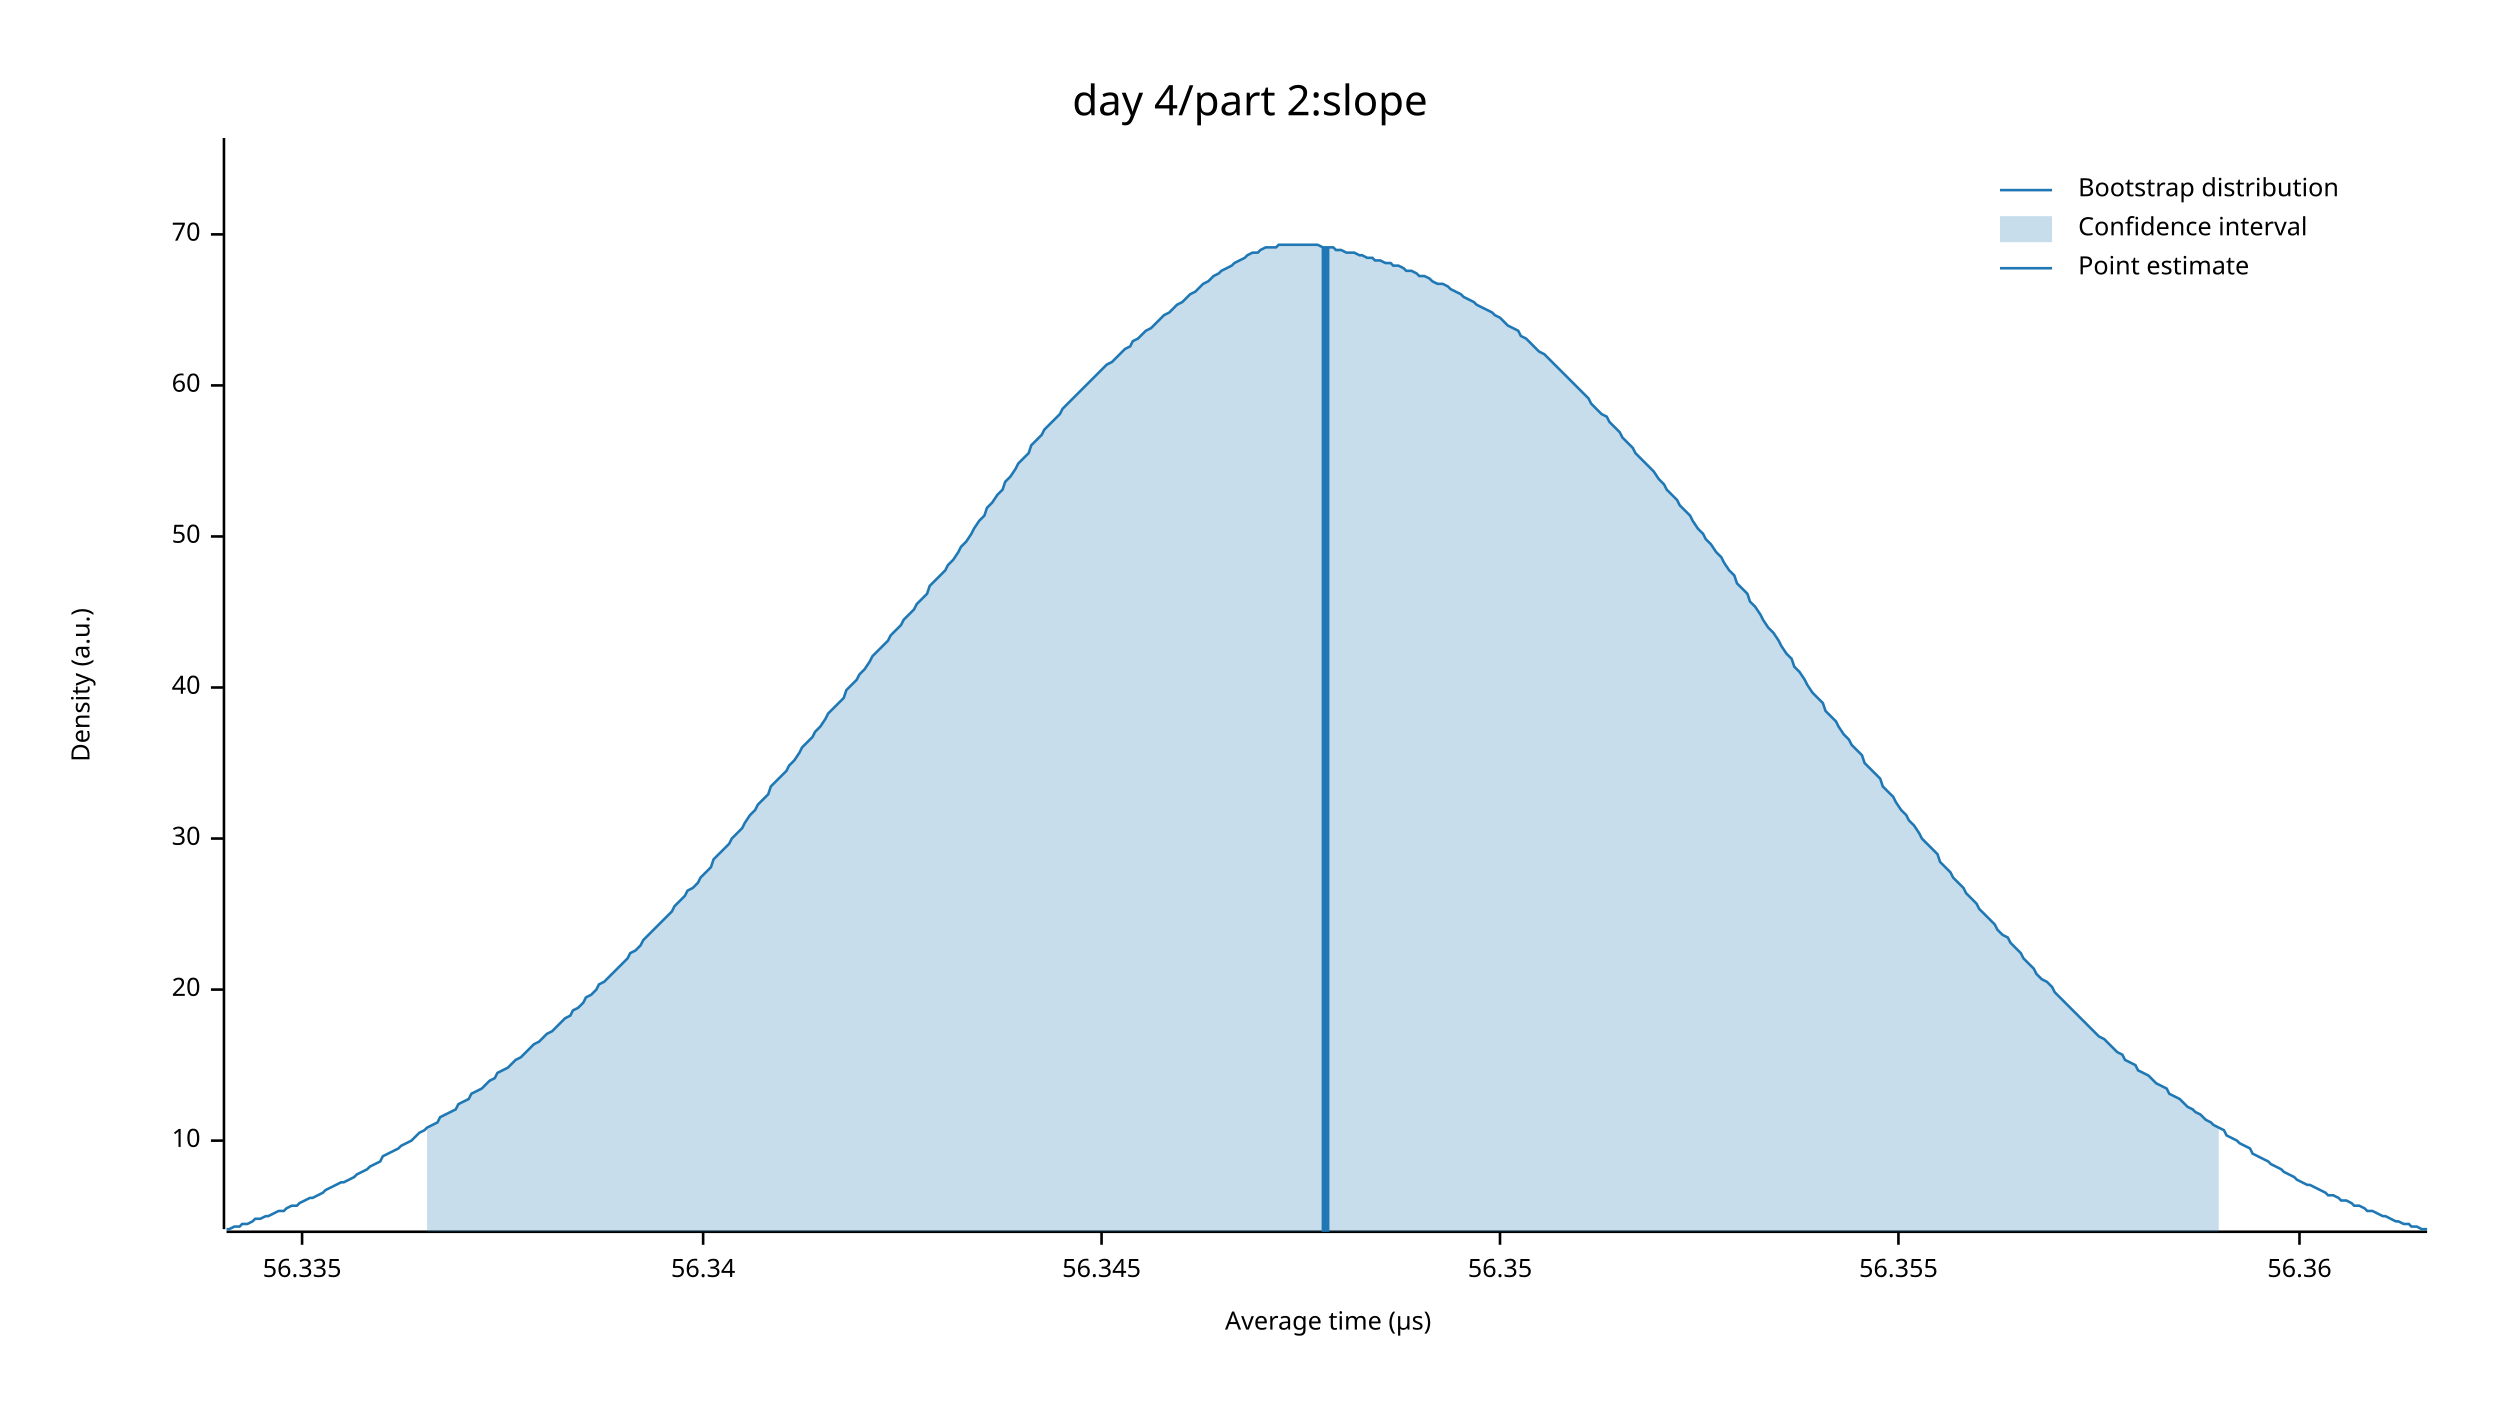
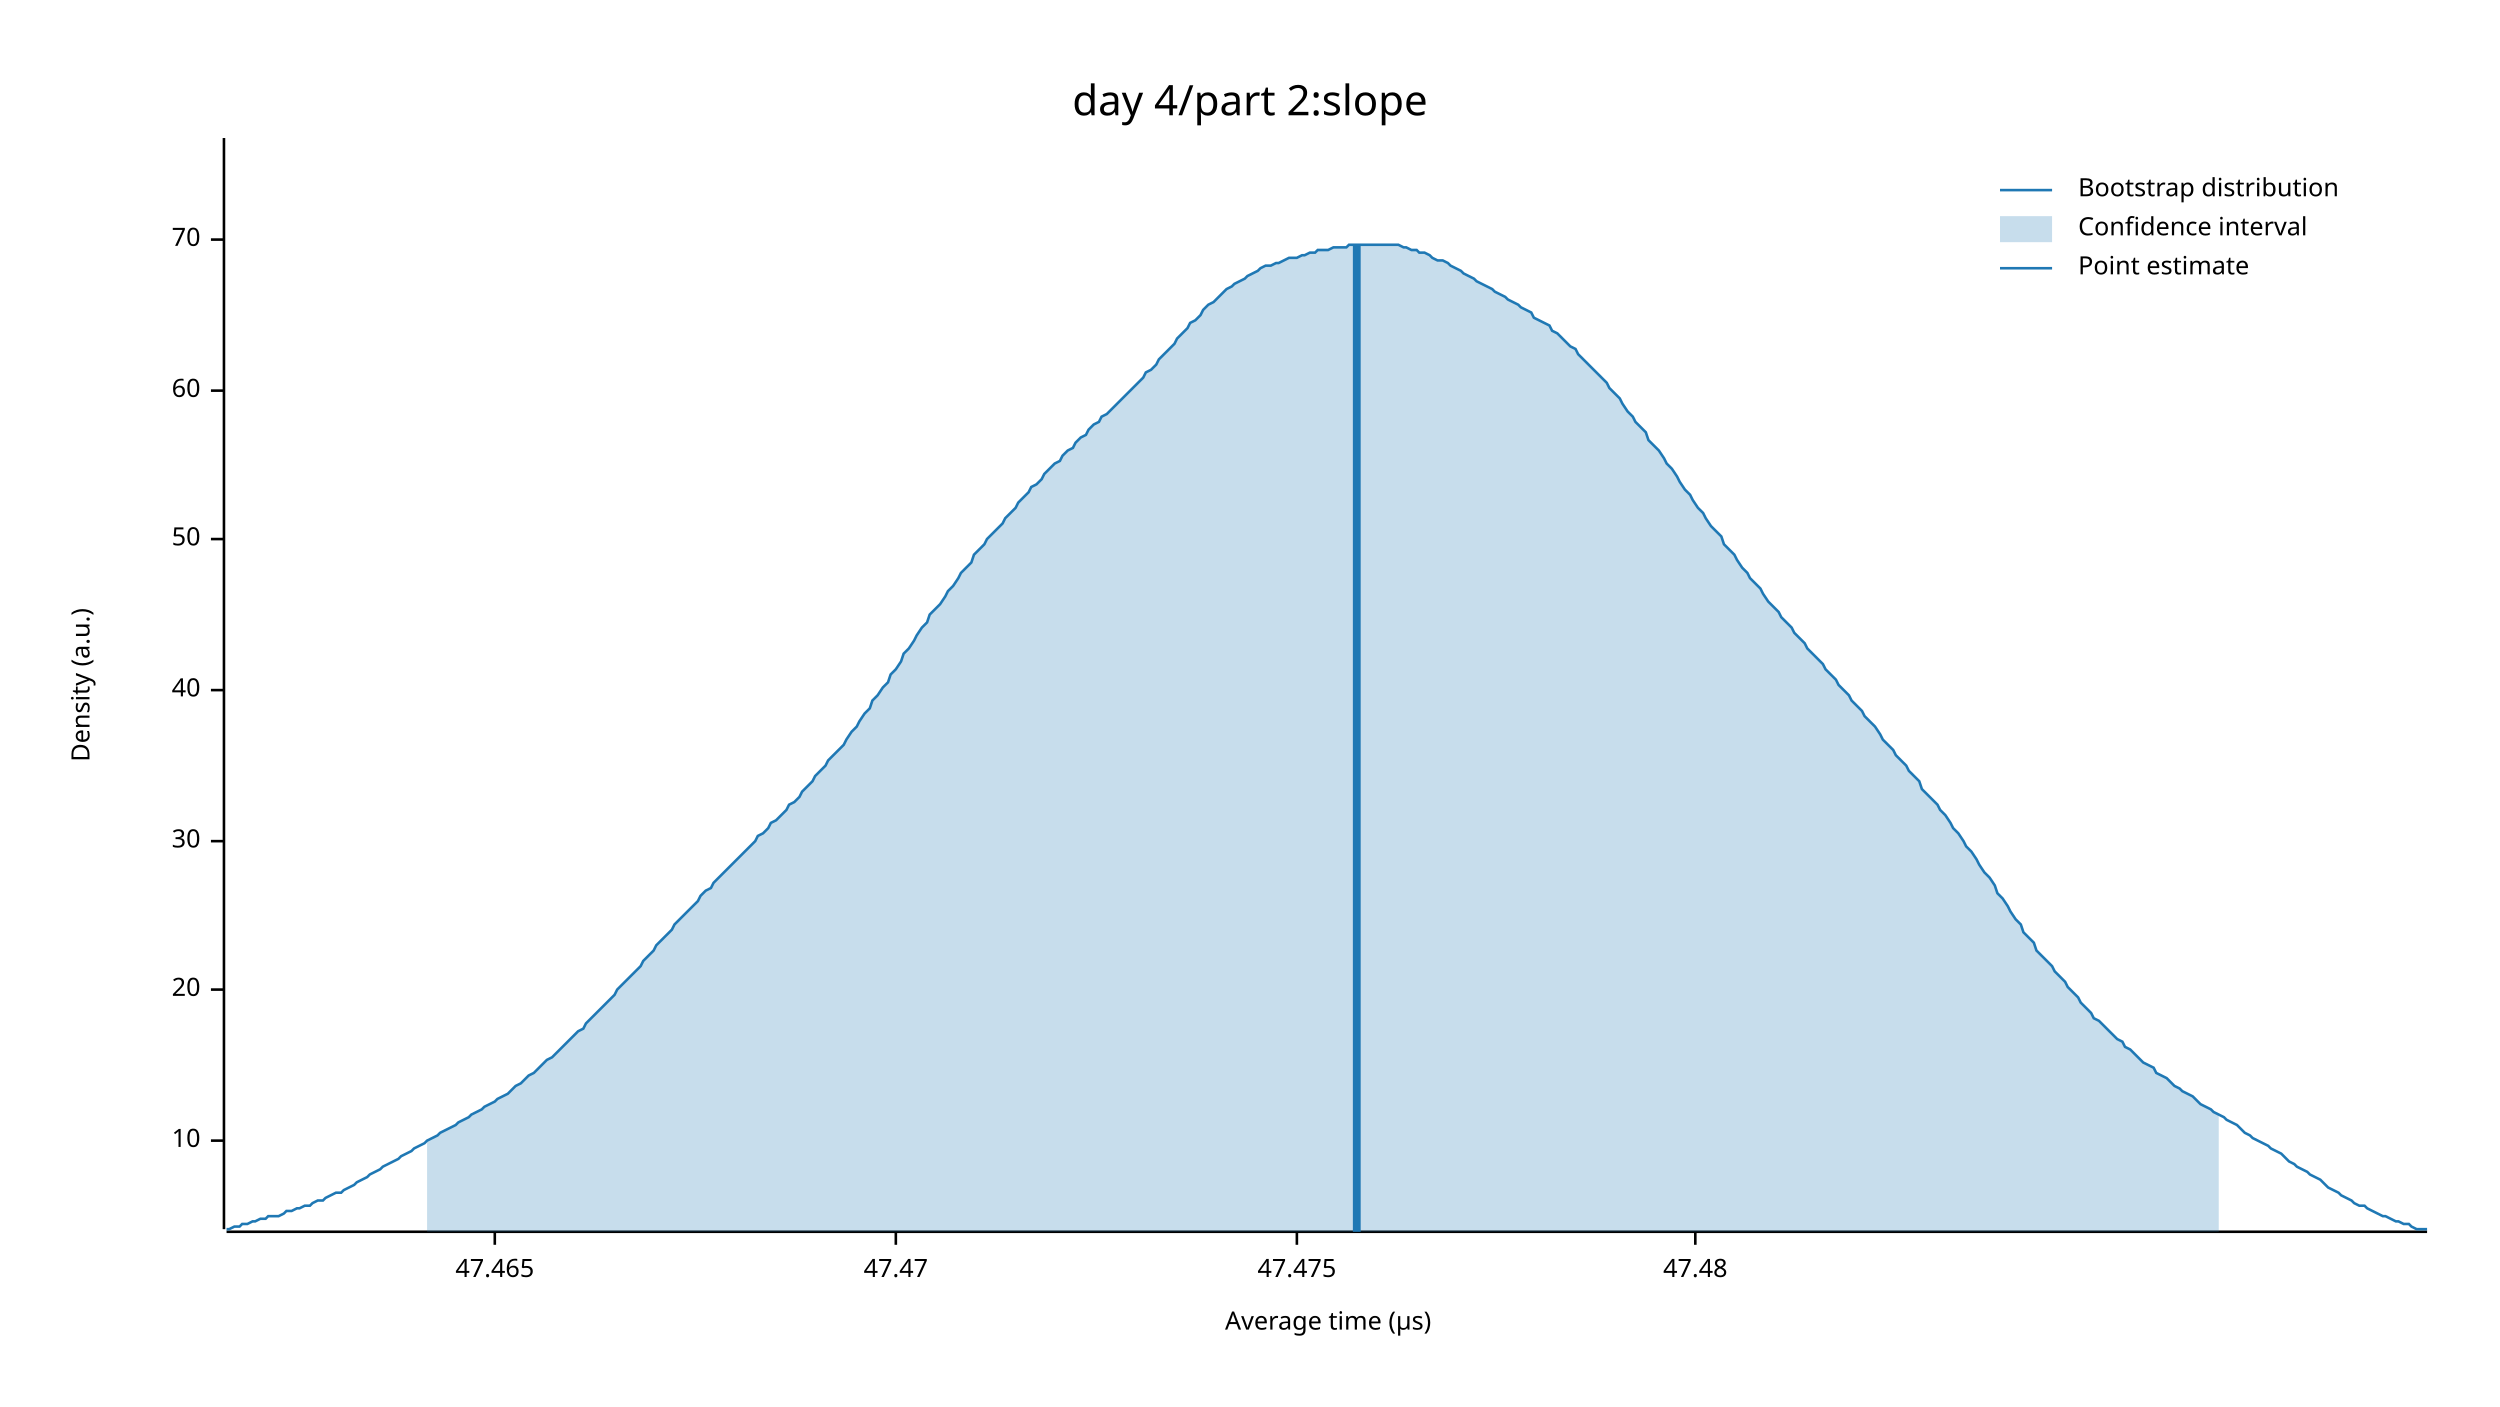
<svg xmlns="http://www.w3.org/2000/svg" width="960" height="540" viewBox="0 0 960 540">
  <text x="480" y="32" dy="0.76em" text-anchor="middle" font-family="sans-serif" font-size="16.129" opacity="1" fill="#000000">
day 4/part 2:slope
</text>
  <text x="27" y="263" dy="0.76em" text-anchor="middle" font-family="sans-serif" font-size="9.677" opacity="1" fill="#000000" transform="rotate(270, 27, 263)">
Density (a.u.)
</text>
  <text x="510" y="513" dy="-0.5ex" text-anchor="middle" font-family="sans-serif" font-size="9.677" opacity="1" fill="#000000">
Average time (µs)
</text>
  <polyline fill="none" opacity="1" stroke="#000000" stroke-width="1" points="86,53 86,472 " />
  <text x="77" y="438" dy="0.5ex" text-anchor="end" font-family="sans-serif" font-size="9.677" opacity="1" fill="#000000">
10
</text>
  <polyline fill="none" opacity="1" stroke="#000000" stroke-width="1" points="81,438 86,438 " />
  <text x="77" y="380" dy="0.5ex" text-anchor="end" font-family="sans-serif" font-size="9.677" opacity="1" fill="#000000">
20
</text>
  <polyline fill="none" opacity="1" stroke="#000000" stroke-width="1" points="81,380 86,380 " />
-   <text x="77" y="322" dy="0.5ex" text-anchor="end" font-family="sans-serif" font-size="9.677" opacity="1" fill="#000000">
+   <text x="77" y="323" dy="0.5ex" text-anchor="end" font-family="sans-serif" font-size="9.677" opacity="1" fill="#000000">
30
</text>
-   <polyline fill="none" opacity="1" stroke="#000000" stroke-width="1" points="81,322 86,322 " />
-   <text x="77" y="264" dy="0.5ex" text-anchor="end" font-family="sans-serif" font-size="9.677" opacity="1" fill="#000000">
+   <polyline fill="none" opacity="1" stroke="#000000" stroke-width="1" points="81,323 86,323 " />
+   <text x="77" y="265" dy="0.5ex" text-anchor="end" font-family="sans-serif" font-size="9.677" opacity="1" fill="#000000">
40
</text>
-   <polyline fill="none" opacity="1" stroke="#000000" stroke-width="1" points="81,264 86,264 " />
-   <text x="77" y="206" dy="0.5ex" text-anchor="end" font-family="sans-serif" font-size="9.677" opacity="1" fill="#000000">
+   <polyline fill="none" opacity="1" stroke="#000000" stroke-width="1" points="81,265 86,265 " />
+   <text x="77" y="207" dy="0.5ex" text-anchor="end" font-family="sans-serif" font-size="9.677" opacity="1" fill="#000000">
50
</text>
-   <polyline fill="none" opacity="1" stroke="#000000" stroke-width="1" points="81,206 86,206 " />
-   <text x="77" y="148" dy="0.5ex" text-anchor="end" font-family="sans-serif" font-size="9.677" opacity="1" fill="#000000">
+   <polyline fill="none" opacity="1" stroke="#000000" stroke-width="1" points="81,207 86,207 " />
+   <text x="77" y="150" dy="0.5ex" text-anchor="end" font-family="sans-serif" font-size="9.677" opacity="1" fill="#000000">
60
</text>
-   <polyline fill="none" opacity="1" stroke="#000000" stroke-width="1" points="81,148 86,148 " />
-   <text x="77" y="90" dy="0.5ex" text-anchor="end" font-family="sans-serif" font-size="9.677" opacity="1" fill="#000000">
+   <polyline fill="none" opacity="1" stroke="#000000" stroke-width="1" points="81,150 86,150 " />
+   <text x="77" y="92" dy="0.5ex" text-anchor="end" font-family="sans-serif" font-size="9.677" opacity="1" fill="#000000">
70
</text>
-   <polyline fill="none" opacity="1" stroke="#000000" stroke-width="1" points="81,90 86,90 " />
+   <polyline fill="none" opacity="1" stroke="#000000" stroke-width="1" points="81,92 86,92 " />
  <polyline fill="none" opacity="1" stroke="#000000" stroke-width="1" points="87,473 932,473 " />
-   <text x="116" y="483" dy="0.76em" text-anchor="middle" font-family="sans-serif" font-size="9.677" opacity="1" fill="#000000">
- 56.335
+   <text x="190" y="483" dy="0.76em" text-anchor="middle" font-family="sans-serif" font-size="9.677" opacity="1" fill="#000000">
+ 47.465
</text>
-   <polyline fill="none" opacity="1" stroke="#000000" stroke-width="1" points="116,473 116,478 " />
-   <text x="270" y="483" dy="0.76em" text-anchor="middle" font-family="sans-serif" font-size="9.677" opacity="1" fill="#000000">
- 56.34
+   <polyline fill="none" opacity="1" stroke="#000000" stroke-width="1" points="190,473 190,478 " />
+   <text x="344" y="483" dy="0.76em" text-anchor="middle" font-family="sans-serif" font-size="9.677" opacity="1" fill="#000000">
+ 47.47
</text>
-   <polyline fill="none" opacity="1" stroke="#000000" stroke-width="1" points="270,473 270,478 " />
-   <text x="423" y="483" dy="0.76em" text-anchor="middle" font-family="sans-serif" font-size="9.677" opacity="1" fill="#000000">
- 56.345
+   <polyline fill="none" opacity="1" stroke="#000000" stroke-width="1" points="344,473 344,478 " />
+   <text x="498" y="483" dy="0.76em" text-anchor="middle" font-family="sans-serif" font-size="9.677" opacity="1" fill="#000000">
+ 47.475
</text>
-   <polyline fill="none" opacity="1" stroke="#000000" stroke-width="1" points="423,473 423,478 " />
-   <text x="576" y="483" dy="0.76em" text-anchor="middle" font-family="sans-serif" font-size="9.677" opacity="1" fill="#000000">
- 56.35
+   <polyline fill="none" opacity="1" stroke="#000000" stroke-width="1" points="498,473 498,478 " />
+   <text x="651" y="483" dy="0.76em" text-anchor="middle" font-family="sans-serif" font-size="9.677" opacity="1" fill="#000000">
+ 47.48
</text>
-   <polyline fill="none" opacity="1" stroke="#000000" stroke-width="1" points="576,473 576,478 " />
-   <text x="729" y="483" dy="0.76em" text-anchor="middle" font-family="sans-serif" font-size="9.677" opacity="1" fill="#000000">
- 56.355
- </text>
-   <polyline fill="none" opacity="1" stroke="#000000" stroke-width="1" points="729,473 729,478 " />
-   <text x="883" y="483" dy="0.76em" text-anchor="middle" font-family="sans-serif" font-size="9.677" opacity="1" fill="#000000">
- 56.36
- </text>
-   <polyline fill="none" opacity="1" stroke="#000000" stroke-width="1" points="883,473 883,478 " />
-   <polyline fill="none" opacity="1" stroke="#1F78B4" stroke-width="1" points="87,472 88,472 90,471 92,471 93,470 95,470 97,469 98,468 100,468 102,467 103,467 105,466 107,465 109,465 110,464 112,463 114,463 115,462 117,461 119,460 120,460 122,459 124,458 125,457 127,456 129,455 131,454 132,454 134,453 136,452 137,451 139,450 141,449 142,448 144,447 146,446 147,444 149,443 151,442 153,441 154,440 156,439 158,438 159,437 161,435 163,434 164,433 166,432 168,431 169,429 171,428 173,427 175,426 176,424 178,423 180,422 181,420 183,419 185,418 186,417 188,415 190,414 191,412 193,411 195,410 197,408 198,407 200,406 202,404 203,403 205,401 207,400 208,399 210,397 212,396 214,394 215,393 217,391 219,390 220,388 222,387 224,385 225,383 227,382 229,380 230,378 232,377 234,375 236,373 237,372 239,370 241,368 242,366 244,365 246,363 247,361 249,359 251,357 252,356 254,354 256,352 258,350 259,348 261,346 263,344 264,342 266,341 268,339 269,337 271,335 273,333 274,330 276,328 278,326 280,324 281,322 283,320 285,318 286,316 288,313 290,311 291,309 293,307 295,305 296,302 298,300 300,298 302,296 303,294 305,292 307,289 308,287 310,285 312,283 313,281 315,279 317,276 318,274 320,272 322,270 324,268 325,265 327,263 329,261 330,259 332,257 334,254 335,252 337,250 339,248 341,246 342,244 344,242 346,240 347,238 349,236 351,234 352,232 354,230 356,228 357,225 359,223 361,221 363,219 364,217 366,215 368,212 369,210 371,208 373,205 374,203 376,200 378,198 379,195 381,193 383,190 385,188 386,185 388,183 390,180 391,178 393,176 395,174 396,171 398,169 400,167 401,165 403,163 405,161 407,159 408,157 410,155 412,153 413,152 415,150 417,148 418,147 420,145 422,143 423,142 425,140 427,139 429,137 430,136 432,134 434,133 435,131 437,130 439,128 440,127 442,126 444,124 445,123 447,121 449,120 451,118 452,117 454,116 456,114 457,113 459,112 461,110 462,109 464,108 466,106 468,105 469,104 471,103 473,102 474,101 476,100 478,99 479,98 481,97 483,97 484,96 486,95 488,95 490,95 491,94 493,94 495,94 496,94 498,94 500,94 501,94 503,94 505,94 506,94 508,95 510,95 512,95 513,96 515,96 517,97 518,97 520,97 522,98 523,98 525,99 527,99 528,100 530,100 532,101 534,101 535,102 537,102 539,103 540,104 542,104 544,105 545,106 547,106 549,107 550,108 552,109 554,109 556,110 557,111 559,112 561,113 562,114 564,115 566,116 567,117 569,118 571,119 573,120 574,121 576,122 578,124 579,125 581,126 583,127 584,129 586,130 588,132 589,133 591,135 593,136 595,138 596,139 598,141 600,143 601,144 603,146 605,148 606,149 608,151 610,153 611,155 613,157 615,159 617,160 618,162 620,164 622,166 623,168 625,170 627,172 628,174 630,176 632,178 633,179 635,181 637,184 639,186 640,188 642,190 644,192 645,194 647,196 649,198 650,200 652,203 654,205 655,207 657,209 659,212 661,214 662,216 664,219 666,221 667,224 669,226 671,228 672,231 674,233 676,236 677,238 679,241 681,243 683,246 684,248 686,251 688,253 689,256 691,258 693,261 694,263 696,266 698,268 700,270 701,273 703,275 705,277 706,279 708,282 710,284 711,286 713,288 715,290 716,293 718,295 720,297 722,299 723,302 725,304 727,306 728,308 730,311 732,313 733,315 735,317 737,320 738,322 740,324 742,326 744,328 745,331 747,333 749,335 750,337 752,339 754,341 755,343 757,345 759,347 760,349 762,351 764,353 766,355 767,357 769,359 771,360 772,362 774,364 776,366 777,368 779,370 781,372 782,374 784,376 786,377 788,379 789,381 791,383 793,385 794,386 796,388 798,390 799,391 801,393 803,395 804,396 806,398 808,399 810,401 811,402 813,404 815,405 816,407 818,408 820,409 821,411 823,412 825,413 827,415 828,416 830,417 832,418 833,420 835,421 837,422 838,423 840,425 842,426 843,427 845,428 847,430 849,431 850,432 852,433 854,434 855,436 857,437 859,438 860,439 862,440 864,441 865,443 867,444 869,445 871,446 872,447 874,448 876,449 877,450 879,451 881,452 882,453 884,454 886,455 887,455 889,456 891,457 893,458 894,459 896,459 898,460 899,461 901,461 903,462 904,463 906,463 908,464 909,465 911,465 913,466 915,467 916,467 918,468 920,469 921,469 923,470 925,470 926,471 928,471 930,472 932,472 " />
-   <polygon opacity="0.25" fill="#1F78B4" points="164,433 166,432 168,431 169,429 171,428 173,427 175,426 176,424 178,423 180,422 181,420 183,419 185,418 186,417 188,415 190,414 191,412 193,411 195,410 197,408 198,407 200,406 202,404 203,403 205,401 207,400 208,399 210,397 212,396 214,394 215,393 217,391 219,390 220,388 222,387 224,385 225,383 227,382 229,380 230,378 232,377 234,375 236,373 237,372 239,370 241,368 242,366 244,365 246,363 247,361 249,359 251,357 252,356 254,354 256,352 258,350 259,348 261,346 263,344 264,342 266,341 268,339 269,337 271,335 273,333 274,330 276,328 278,326 280,324 281,322 283,320 285,318 286,316 288,313 290,311 291,309 293,307 295,305 296,302 298,300 300,298 302,296 303,294 305,292 307,289 308,287 310,285 312,283 313,281 315,279 317,276 318,274 320,272 322,270 324,268 325,265 327,263 329,261 330,259 332,257 334,254 335,252 337,250 339,248 341,246 342,244 344,242 346,240 347,238 349,236 351,234 352,232 354,230 356,228 357,225 359,223 361,221 363,219 364,217 366,215 368,212 369,210 371,208 373,205 374,203 376,200 378,198 379,195 381,193 383,190 385,188 386,185 388,183 390,180 391,178 393,176 395,174 396,171 398,169 400,167 401,165 403,163 405,161 407,159 408,157 410,155 412,153 413,152 415,150 417,148 418,147 420,145 422,143 423,142 425,140 427,139 429,137 430,136 432,134 434,133 435,131 437,130 439,128 440,127 442,126 444,124 445,123 447,121 449,120 451,118 452,117 454,116 456,114 457,113 459,112 461,110 462,109 464,108 466,106 468,105 469,104 471,103 473,102 474,101 476,100 478,99 479,98 481,97 483,97 484,96 486,95 488,95 490,95 491,94 493,94 495,94 496,94 498,94 500,94 501,94 503,94 505,94 506,94 508,95 510,95 512,95 513,96 515,96 517,97 518,97 520,97 522,98 523,98 525,99 527,99 528,100 530,100 532,101 534,101 535,102 537,102 539,103 540,104 542,104 544,105 545,106 547,106 549,107 550,108 552,109 554,109 556,110 557,111 559,112 561,113 562,114 564,115 566,116 567,117 569,118 571,119 573,120 574,121 576,122 578,124 579,125 581,126 583,127 584,129 586,130 588,132 589,133 591,135 593,136 595,138 596,139 598,141 600,143 601,144 603,146 605,148 606,149 608,151 610,153 611,155 613,157 615,159 617,160 618,162 620,164 622,166 623,168 625,170 627,172 628,174 630,176 632,178 633,179 635,181 637,184 639,186 640,188 642,190 644,192 645,194 647,196 649,198 650,200 652,203 654,205 655,207 657,209 659,212 661,214 662,216 664,219 666,221 667,224 669,226 671,228 672,231 674,233 676,236 677,238 679,241 681,243 683,246 684,248 686,251 688,253 689,256 691,258 693,261 694,263 696,266 698,268 700,270 701,273 703,275 705,277 706,279 708,282 710,284 711,286 713,288 715,290 716,293 718,295 720,297 722,299 723,302 725,304 727,306 728,308 730,311 732,313 733,315 735,317 737,320 738,322 740,324 742,326 744,328 745,331 747,333 749,335 750,337 752,339 754,341 755,343 757,345 759,347 760,349 762,351 764,353 766,355 767,357 769,359 771,360 772,362 774,364 776,366 777,368 779,370 781,372 782,374 784,376 786,377 788,379 789,381 791,383 793,385 794,386 796,388 798,390 799,391 801,393 803,395 804,396 806,398 808,399 810,401 811,402 813,404 815,405 816,407 818,408 820,409 821,411 823,412 825,413 827,415 828,416 830,417 832,418 833,420 835,421 837,422 838,423 840,425 842,426 843,427 845,428 847,430 849,431 850,432 852,433 852,473 164,473 " />
-   <polyline fill="none" opacity="1" stroke="#1F78B4" stroke-width="3" points="509,473 509,95 " />
+   <polyline fill="none" opacity="1" stroke="#000000" stroke-width="1" points="651,473 651,478 " />
+   <polyline fill="none" opacity="1" stroke="#1F78B4" stroke-width="1" points="87,472 88,472 90,471 92,471 93,470 95,470 97,469 98,469 100,468 102,468 103,467 105,467 107,467 109,466 110,465 112,465 114,464 115,464 117,463 119,463 120,462 122,461 124,461 125,460 127,459 129,458 131,458 132,457 134,456 136,455 137,454 139,453 141,452 142,451 144,450 146,449 147,448 149,447 151,446 153,445 154,444 156,443 158,442 159,441 161,440 163,439 164,438 166,437 168,436 169,435 171,434 173,433 175,432 176,431 178,430 180,429 181,428 183,427 185,426 186,425 188,424 190,423 191,422 193,421 195,420 197,418 198,417 200,416 202,414 203,413 205,412 207,410 208,409 210,407 212,406 214,404 215,403 217,401 219,399 220,398 222,396 224,395 225,393 227,391 229,389 230,388 232,386 234,384 236,382 237,380 239,378 241,376 242,375 244,373 246,371 247,369 249,367 251,365 252,363 254,361 256,359 258,357 259,355 261,353 263,351 264,350 266,348 268,346 269,344 271,342 273,341 274,339 276,337 278,335 280,333 281,332 283,330 285,328 286,327 288,325 290,323 291,321 293,320 295,318 296,316 298,315 300,313 302,311 303,309 305,308 307,306 308,304 310,302 312,300 313,298 315,296 317,294 318,292 320,290 322,288 324,286 325,284 327,281 329,279 330,277 332,274 334,272 335,269 337,267 339,264 341,262 342,259 344,257 346,254 347,251 349,249 351,246 352,244 354,241 356,239 357,236 359,234 361,232 363,229 364,227 366,225 368,222 369,220 371,218 373,216 374,213 376,211 378,209 379,207 381,205 383,203 385,201 386,199 388,197 390,195 391,193 393,191 395,189 396,187 398,186 400,184 401,182 403,180 405,178 407,177 408,175 410,173 412,172 413,170 415,168 417,167 418,165 420,163 422,162 423,160 425,159 427,157 429,155 430,154 432,152 434,150 435,149 437,147 439,145 440,143 442,142 444,140 445,138 447,136 449,134 451,132 452,130 454,128 456,126 457,124 459,123 461,121 462,119 464,117 466,116 468,114 469,113 471,111 473,110 474,109 476,108 478,107 479,106 481,105 483,104 484,103 486,102 488,102 490,101 491,101 493,100 495,99 496,99 498,99 500,98 501,98 503,97 505,97 506,96 508,96 510,96 512,95 513,95 515,95 517,95 518,94 520,94 522,94 523,94 525,94 527,94 528,94 530,94 532,94 534,94 535,94 537,94 539,95 540,95 542,96 544,96 545,97 547,97 549,98 550,99 552,100 554,100 556,101 557,102 559,103 561,104 562,105 564,106 566,107 567,108 569,109 571,110 573,111 574,112 576,113 578,114 579,115 581,116 583,117 584,118 586,119 588,120 589,122 591,123 593,124 595,125 596,127 598,128 600,130 601,131 603,133 605,134 606,136 608,138 610,140 611,141 613,143 615,145 617,147 618,149 620,151 622,153 623,155 625,158 627,160 628,162 630,164 632,166 633,169 635,171 637,173 639,176 640,178 642,180 644,183 645,185 647,188 649,190 650,192 652,195 654,197 655,199 657,202 659,204 661,206 662,209 664,211 666,213 667,215 669,218 671,220 672,222 674,224 676,226 677,228 679,231 681,233 683,235 684,237 686,239 688,241 689,243 691,245 693,247 694,249 696,251 698,253 700,255 701,257 703,259 705,261 706,263 708,265 710,267 711,269 713,271 715,273 716,275 718,277 720,279 722,282 723,284 725,286 727,288 728,290 730,292 732,294 733,296 735,298 737,300 738,303 740,305 742,307 744,309 745,311 747,313 749,316 750,318 752,320 754,323 755,325 757,327 759,330 760,332 762,335 764,337 766,340 767,343 769,345 771,348 772,350 774,353 776,355 777,358 779,360 781,362 782,365 784,367 786,369 788,371 789,373 791,375 793,377 794,379 796,381 798,383 799,385 801,387 803,389 804,391 806,392 808,394 810,396 811,397 813,399 815,400 816,402 818,403 820,405 821,406 823,408 825,409 827,410 828,412 830,413 832,414 833,415 835,417 837,418 838,419 840,420 842,421 843,422 845,424 847,425 849,426 850,427 852,428 854,429 855,430 857,431 859,432 860,433 862,435 864,436 865,437 867,438 869,439 871,440 872,441 874,442 876,443 877,444 879,446 881,447 882,448 884,449 886,450 887,451 889,452 891,453 893,455 894,456 896,457 898,458 899,459 901,460 903,461 904,462 906,463 908,463 909,464 911,465 913,466 915,467 916,467 918,468 920,469 921,469 923,470 925,470 926,471 928,472 930,472 932,472 " />
+   <polygon opacity="0.25" fill="#1F78B4" points="164,438 166,437 168,436 169,435 171,434 173,433 175,432 176,431 178,430 180,429 181,428 183,427 185,426 186,425 188,424 190,423 191,422 193,421 195,420 197,418 198,417 200,416 202,414 203,413 205,412 207,410 208,409 210,407 212,406 214,404 215,403 217,401 219,399 220,398 222,396 224,395 225,393 227,391 229,389 230,388 232,386 234,384 236,382 237,380 239,378 241,376 242,375 244,373 246,371 247,369 249,367 251,365 252,363 254,361 256,359 258,357 259,355 261,353 263,351 264,350 266,348 268,346 269,344 271,342 273,341 274,339 276,337 278,335 280,333 281,332 283,330 285,328 286,327 288,325 290,323 291,321 293,320 295,318 296,316 298,315 300,313 302,311 303,309 305,308 307,306 308,304 310,302 312,300 313,298 315,296 317,294 318,292 320,290 322,288 324,286 325,284 327,281 329,279 330,277 332,274 334,272 335,269 337,267 339,264 341,262 342,259 344,257 346,254 347,251 349,249 351,246 352,244 354,241 356,239 357,236 359,234 361,232 363,229 364,227 366,225 368,222 369,220 371,218 373,216 374,213 376,211 378,209 379,207 381,205 383,203 385,201 386,199 388,197 390,195 391,193 393,191 395,189 396,187 398,186 400,184 401,182 403,180 405,178 407,177 408,175 410,173 412,172 413,170 415,168 417,167 418,165 420,163 422,162 423,160 425,159 427,157 429,155 430,154 432,152 434,150 435,149 437,147 439,145 440,143 442,142 444,140 445,138 447,136 449,134 451,132 452,130 454,128 456,126 457,124 459,123 461,121 462,119 464,117 466,116 468,114 469,113 471,111 473,110 474,109 476,108 478,107 479,106 481,105 483,104 484,103 486,102 488,102 490,101 491,101 493,100 495,99 496,99 498,99 500,98 501,98 503,97 505,97 506,96 508,96 510,96 512,95 513,95 515,95 517,95 518,94 520,94 522,94 523,94 525,94 527,94 528,94 530,94 532,94 534,94 535,94 537,94 539,95 540,95 542,96 544,96 545,97 547,97 549,98 550,99 552,100 554,100 556,101 557,102 559,103 561,104 562,105 564,106 566,107 567,108 569,109 571,110 573,111 574,112 576,113 578,114 579,115 581,116 583,117 584,118 586,119 588,120 589,122 591,123 593,124 595,125 596,127 598,128 600,130 601,131 603,133 605,134 606,136 608,138 610,140 611,141 613,143 615,145 617,147 618,149 620,151 622,153 623,155 625,158 627,160 628,162 630,164 632,166 633,169 635,171 637,173 639,176 640,178 642,180 644,183 645,185 647,188 649,190 650,192 652,195 654,197 655,199 657,202 659,204 661,206 662,209 664,211 666,213 667,215 669,218 671,220 672,222 674,224 676,226 677,228 679,231 681,233 683,235 684,237 686,239 688,241 689,243 691,245 693,247 694,249 696,251 698,253 700,255 701,257 703,259 705,261 706,263 708,265 710,267 711,269 713,271 715,273 716,275 718,277 720,279 722,282 723,284 725,286 727,288 728,290 730,292 732,294 733,296 735,298 737,300 738,303 740,305 742,307 744,309 745,311 747,313 749,316 750,318 752,320 754,323 755,325 757,327 759,330 760,332 762,335 764,337 766,340 767,343 769,345 771,348 772,350 774,353 776,355 777,358 779,360 781,362 782,365 784,367 786,369 788,371 789,373 791,375 793,377 794,379 796,381 798,383 799,385 801,387 803,389 804,391 806,392 808,394 810,396 811,397 813,399 815,400 816,402 818,403 820,405 821,406 823,408 825,409 827,410 828,412 830,413 832,414 833,415 835,417 837,418 838,419 840,420 842,421 843,422 845,424 847,425 849,426 850,427 852,428 852,473 164,473 " />
+   <polyline fill="none" opacity="1" stroke="#1F78B4" stroke-width="3" points="521,473 521,94 " />
  <text x="798" y="68" dy="0.76em" text-anchor="start" font-family="sans-serif" font-size="9.677" opacity="1" fill="#000000">
Bootstrap distribution
</text>
  <text x="798" y="83" dy="0.76em" text-anchor="start" font-family="sans-serif" font-size="9.677" opacity="1" fill="#000000">
Confidence interval
</text>
  <text x="798" y="98" dy="0.76em" text-anchor="start" font-family="sans-serif" font-size="9.677" opacity="1" fill="#000000">
Point estimate
</text>
  <polyline fill="none" opacity="1" stroke="#1F78B4" stroke-width="1" points="768,73 788,73 " />
  <rect x="768" y="83" width="20" height="10" opacity="0.25" fill="#1F78B4" stroke="none" />
  <polyline fill="none" opacity="1" stroke="#1F78B4" stroke-width="1" points="768,103 788,103 " />
</svg>
